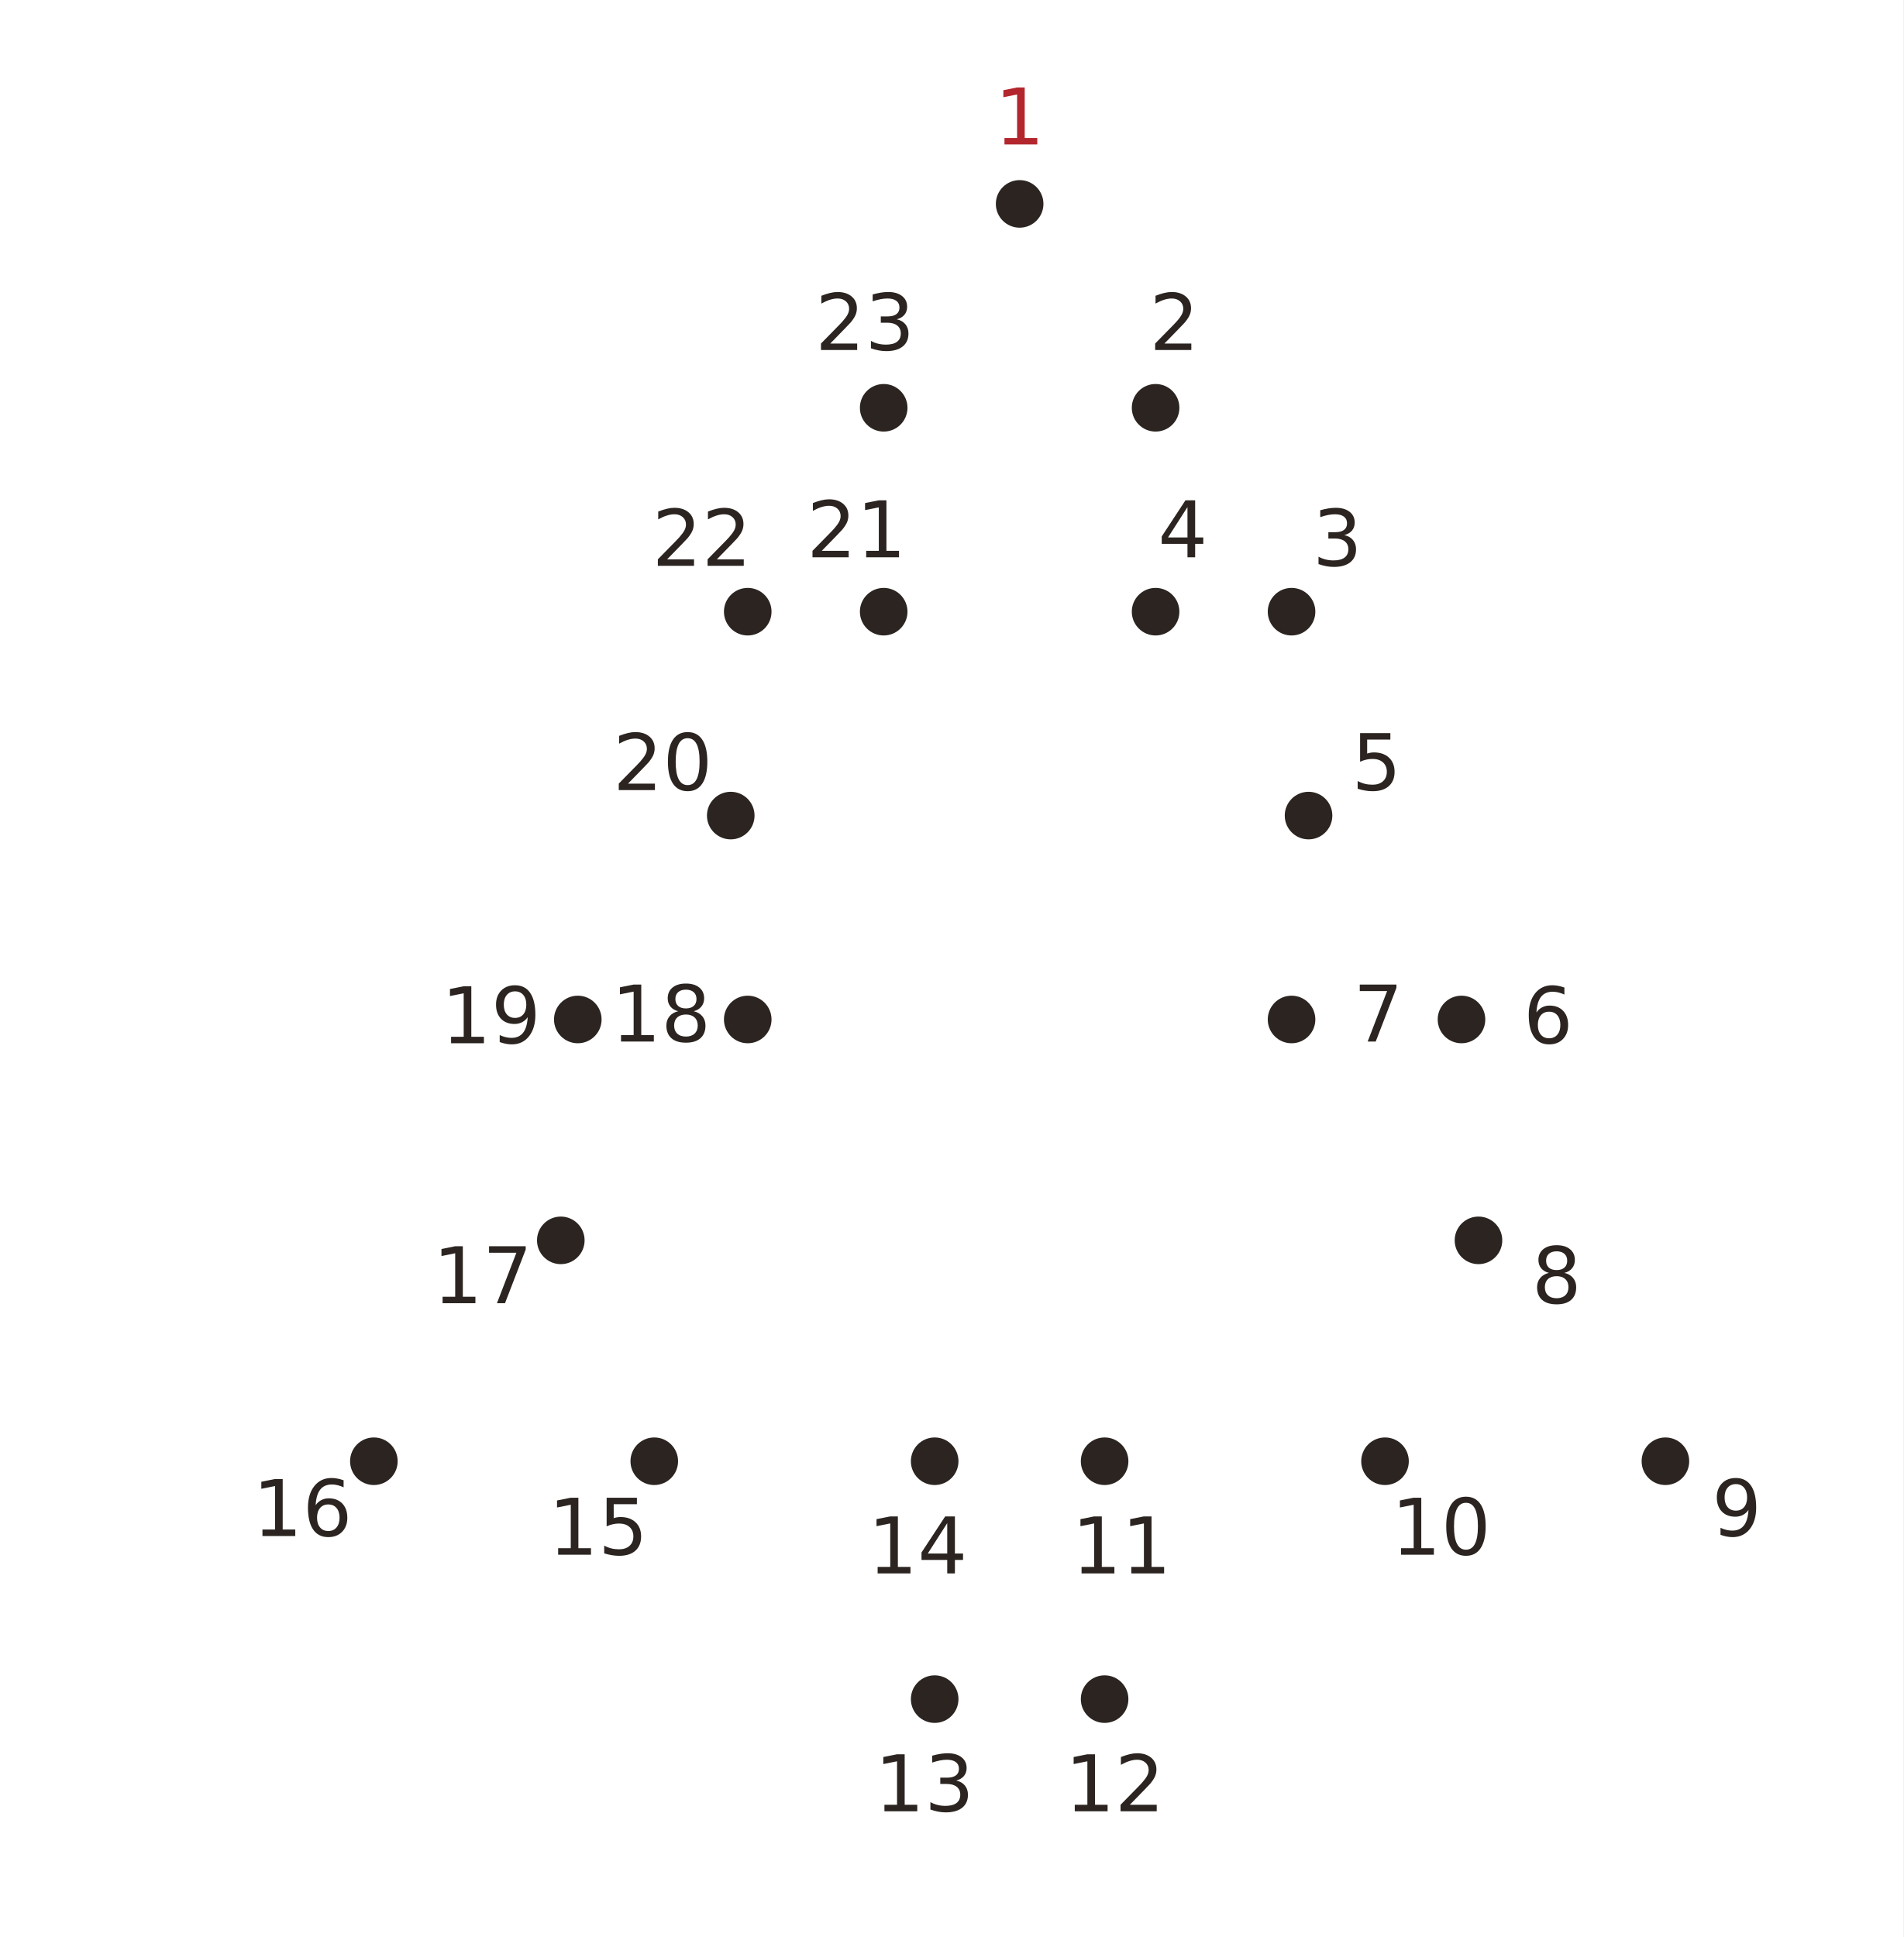
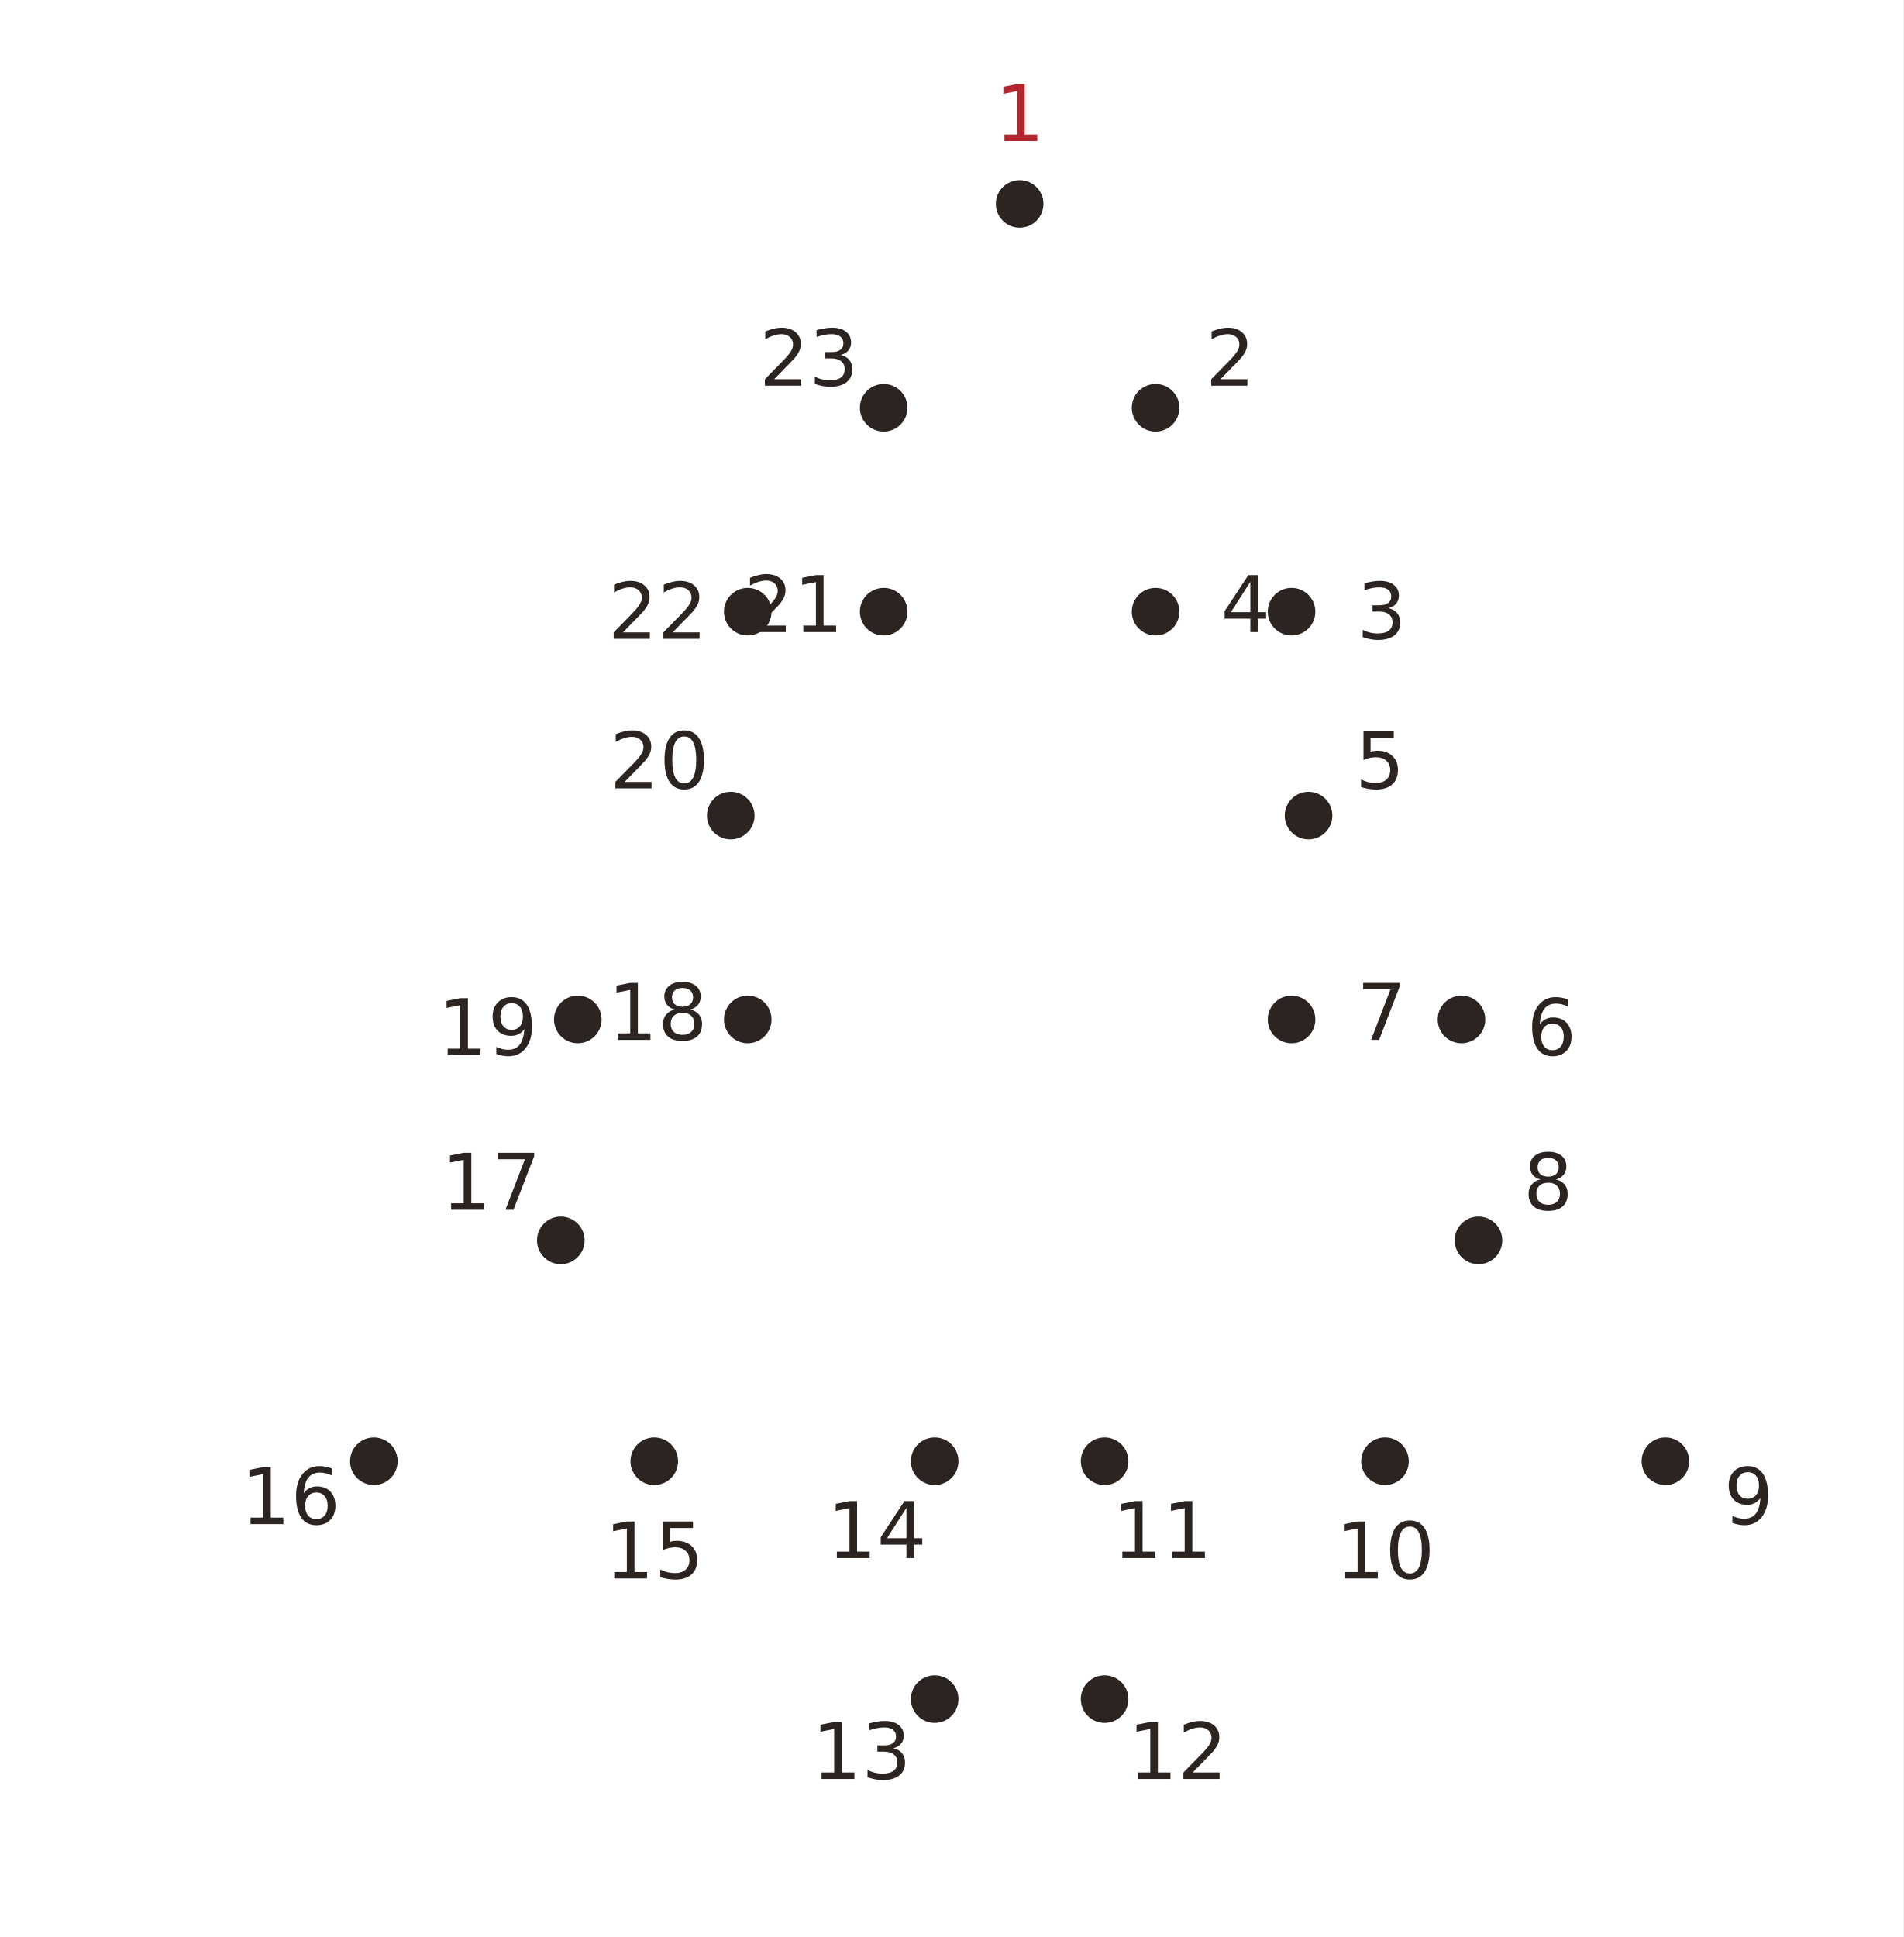
<svg xmlns="http://www.w3.org/2000/svg" viewBox="0 0 1120 1140" width="1120" height="1140">
  <rect width="1120" height="1140" fill="white" />
  <circle cx="600" cy="120" r="14" fill="#2b2420" />
-   <text x="600" y="85" font-family="DejaVu Sans, sans-serif" font-size="46" text-anchor="middle" fill="#b3262d">1</text>
+   <text x="600" y="83" font-family="DejaVu Sans, sans-serif" font-size="46" text-anchor="middle" fill="#b3262d">1</text>
  <circle cx="680" cy="240" r="14" fill="#2b2420" />
-   <text x="691" y="206" font-family="DejaVu Sans, sans-serif" font-size="46" text-anchor="middle" fill="#2b2420">2</text>
+   <text x="724" y="227" font-family="DejaVu Sans, sans-serif" font-size="46" text-anchor="middle" fill="#2b2420">2</text>
  <circle cx="760" cy="360" r="14" fill="#2b2420" />
-   <text x="787" y="333" font-family="DejaVu Sans, sans-serif" font-size="46" text-anchor="middle" fill="#2b2420">3</text>
+   <text x="813" y="376" font-family="DejaVu Sans, sans-serif" font-size="46" text-anchor="middle" fill="#2b2420">3</text>
  <circle cx="680" cy="360" r="14" fill="#2b2420" />
-   <text x="696" y="328" font-family="DejaVu Sans, sans-serif" font-size="46" text-anchor="middle" fill="#2b2420">4</text>
+   <text x="733" y="372" font-family="DejaVu Sans, sans-serif" font-size="46" text-anchor="middle" fill="#2b2420">4</text>
  <circle cx="770" cy="480" r="14" fill="#2b2420" />
-   <text x="810" y="465" font-family="DejaVu Sans, sans-serif" font-size="46" text-anchor="middle" fill="#2b2420">5</text>
+   <text x="812" y="464" font-family="DejaVu Sans, sans-serif" font-size="46" text-anchor="middle" fill="#2b2420">5</text>
  <circle cx="860" cy="600" r="14" fill="#2b2420" />
-   <text x="911" y="614" font-family="DejaVu Sans, sans-serif" font-size="46" text-anchor="middle" fill="#2b2420">6</text>
+   <text x="913" y="621" font-family="DejaVu Sans, sans-serif" font-size="46" text-anchor="middle" fill="#2b2420">6</text>
  <circle cx="760" cy="600" r="14" fill="#2b2420" />
-   <text x="811" y="613" font-family="DejaVu Sans, sans-serif" font-size="46" text-anchor="middle" fill="#2b2420">7</text>
+   <text x="813" y="612" font-family="DejaVu Sans, sans-serif" font-size="46" text-anchor="middle" fill="#2b2420">7</text>
  <circle cx="870" cy="730" r="14" fill="#2b2420" />
-   <text x="916" y="767" font-family="DejaVu Sans, sans-serif" font-size="46" text-anchor="middle" fill="#2b2420">8</text>
+   <text x="911" y="712" font-family="DejaVu Sans, sans-serif" font-size="46" text-anchor="middle" fill="#2b2420">8</text>
  <circle cx="980" cy="860" r="14" fill="#2b2420" />
-   <text x="1022" y="904" font-family="DejaVu Sans, sans-serif" font-size="46" text-anchor="middle" fill="#2b2420">9</text>
+   <text x="1029" y="897" font-family="DejaVu Sans, sans-serif" font-size="46" text-anchor="middle" fill="#2b2420">9</text>
  <circle cx="815" cy="860" r="14" fill="#2b2420" />
-   <text x="848" y="915" font-family="DejaVu Sans, sans-serif" font-size="46" text-anchor="middle" fill="#2b2420">10</text>
+   <text x="815" y="929" font-family="DejaVu Sans, sans-serif" font-size="46" text-anchor="middle" fill="#2b2420">10</text>
  <circle cx="650" cy="860" r="14" fill="#2b2420" />
-   <text x="660" y="926" font-family="DejaVu Sans, sans-serif" font-size="46" text-anchor="middle" fill="#2b2420">11</text>
+   <text x="684" y="917" font-family="DejaVu Sans, sans-serif" font-size="46" text-anchor="middle" fill="#2b2420">11</text>
  <circle cx="650" cy="1000" r="14" fill="#2b2420" />
-   <text x="656" y="1066" font-family="DejaVu Sans, sans-serif" font-size="46" text-anchor="middle" fill="#2b2420">12</text>
+   <text x="693" y="1047" font-family="DejaVu Sans, sans-serif" font-size="46" text-anchor="middle" fill="#2b2420">12</text>
  <circle cx="550" cy="1000" r="14" fill="#2b2420" />
-   <text x="544" y="1066" font-family="DejaVu Sans, sans-serif" font-size="46" text-anchor="middle" fill="#2b2420">13</text>
+   <text x="507" y="1047" font-family="DejaVu Sans, sans-serif" font-size="46" text-anchor="middle" fill="#2b2420">13</text>
  <circle cx="550" cy="860" r="14" fill="#2b2420" />
-   <text x="540" y="926" font-family="DejaVu Sans, sans-serif" font-size="46" text-anchor="middle" fill="#2b2420">14</text>
+   <text x="516" y="917" font-family="DejaVu Sans, sans-serif" font-size="46" text-anchor="middle" fill="#2b2420">14</text>
  <circle cx="385" cy="860" r="14" fill="#2b2420" />
-   <text x="352" y="915" font-family="DejaVu Sans, sans-serif" font-size="46" text-anchor="middle" fill="#2b2420">15</text>
+   <text x="385" y="929" font-family="DejaVu Sans, sans-serif" font-size="46" text-anchor="middle" fill="#2b2420">15</text>
  <circle cx="220" cy="860" r="14" fill="#2b2420" />
-   <text x="178" y="904" font-family="DejaVu Sans, sans-serif" font-size="46" text-anchor="middle" fill="#2b2420">16</text>
+   <text x="171" y="897" font-family="DejaVu Sans, sans-serif" font-size="46" text-anchor="middle" fill="#2b2420">16</text>
  <circle cx="330" cy="730" r="14" fill="#2b2420" />
-   <text x="284" y="767" font-family="DejaVu Sans, sans-serif" font-size="46" text-anchor="middle" fill="#2b2420">17</text>
+   <text x="289" y="712" font-family="DejaVu Sans, sans-serif" font-size="46" text-anchor="middle" fill="#2b2420">17</text>
  <circle cx="440" cy="600" r="14" fill="#2b2420" />
-   <text x="389" y="613" font-family="DejaVu Sans, sans-serif" font-size="46" text-anchor="middle" fill="#2b2420">18</text>
+   <text x="387" y="612" font-family="DejaVu Sans, sans-serif" font-size="46" text-anchor="middle" fill="#2b2420">18</text>
  <circle cx="340" cy="600" r="14" fill="#2b2420" />
-   <text x="289" y="614" font-family="DejaVu Sans, sans-serif" font-size="46" text-anchor="middle" fill="#2b2420">19</text>
+   <text x="287" y="621" font-family="DejaVu Sans, sans-serif" font-size="46" text-anchor="middle" fill="#2b2420">19</text>
  <circle cx="430" cy="480" r="14" fill="#2b2420" />
-   <text x="390" y="465" font-family="DejaVu Sans, sans-serif" font-size="46" text-anchor="middle" fill="#2b2420">20</text>
+   <text x="388" y="464" font-family="DejaVu Sans, sans-serif" font-size="46" text-anchor="middle" fill="#2b2420">20</text>
  <circle cx="520" cy="360" r="14" fill="#2b2420" />
-   <text x="504" y="328" font-family="DejaVu Sans, sans-serif" font-size="46" text-anchor="middle" fill="#2b2420">21</text>
+   <text x="467" y="372" font-family="DejaVu Sans, sans-serif" font-size="46" text-anchor="middle" fill="#2b2420">21</text>
  <circle cx="440" cy="360" r="14" fill="#2b2420" />
-   <text x="413" y="333" font-family="DejaVu Sans, sans-serif" font-size="46" text-anchor="middle" fill="#2b2420">22</text>
+   <text x="387" y="376" font-family="DejaVu Sans, sans-serif" font-size="46" text-anchor="middle" fill="#2b2420">22</text>
  <circle cx="520" cy="240" r="14" fill="#2b2420" />
-   <text x="509" y="206" font-family="DejaVu Sans, sans-serif" font-size="46" text-anchor="middle" fill="#2b2420">23</text>
+   <text x="476" y="227" font-family="DejaVu Sans, sans-serif" font-size="46" text-anchor="middle" fill="#2b2420">23</text>
</svg>
